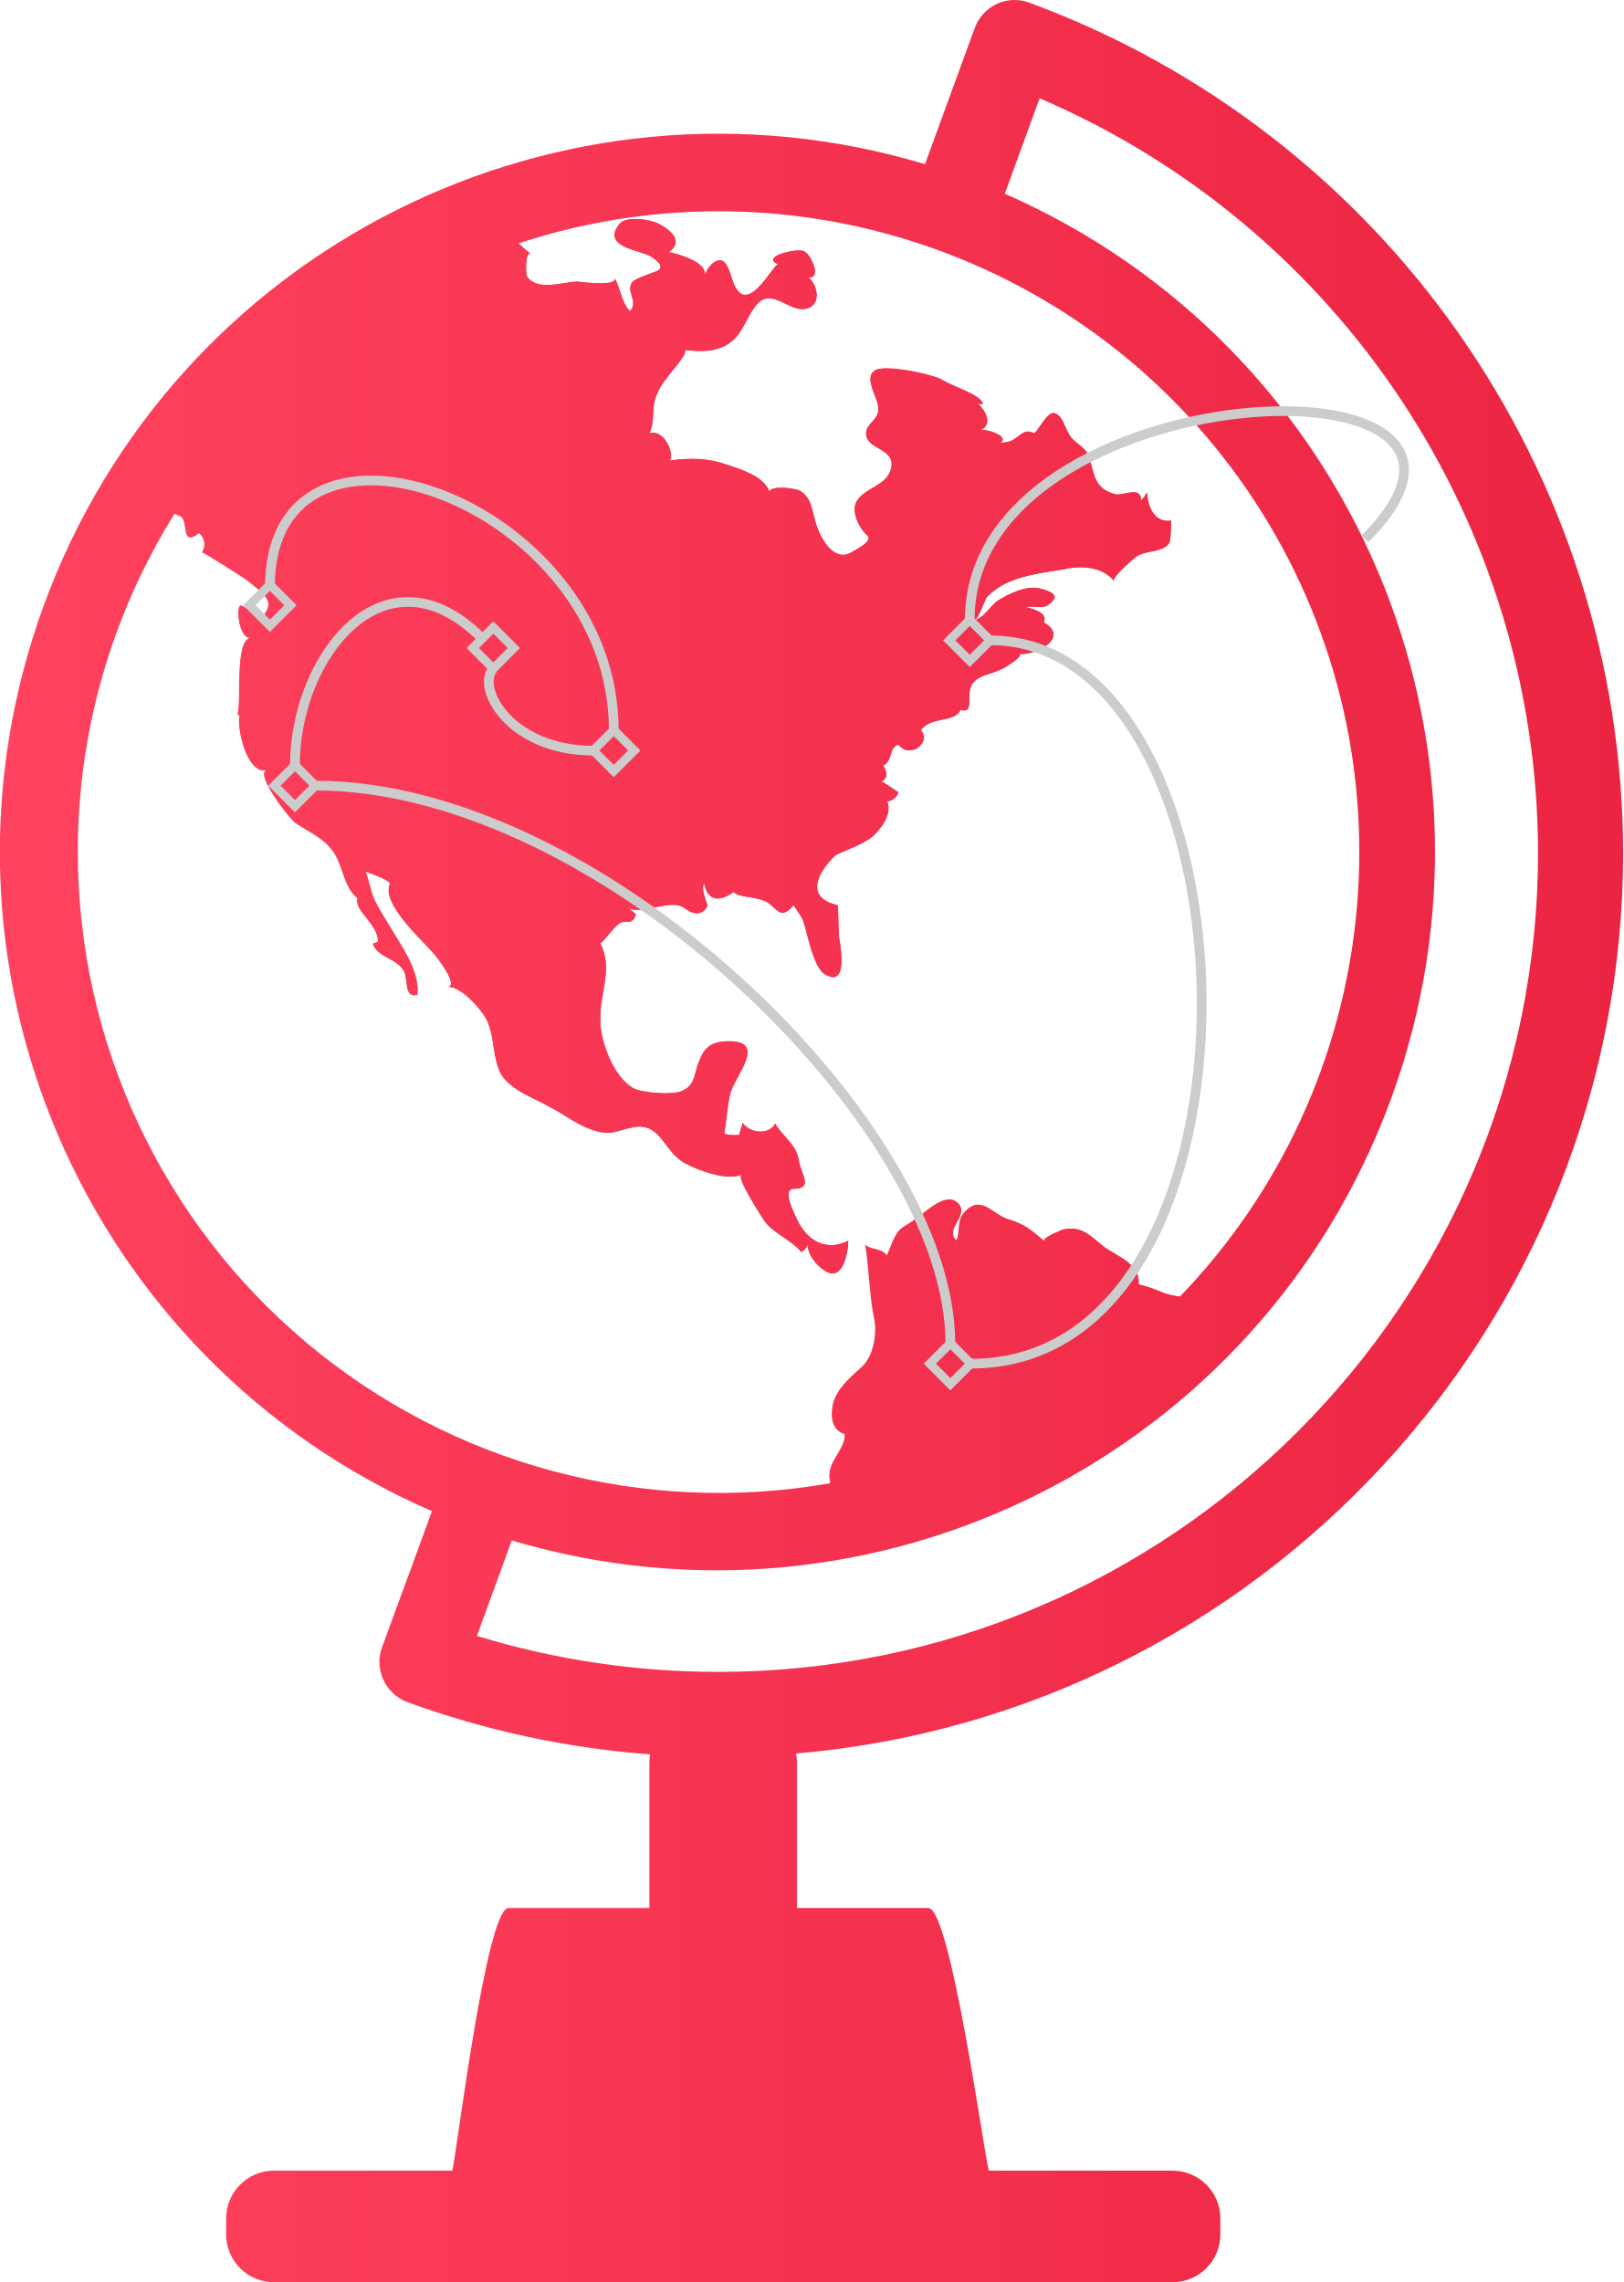
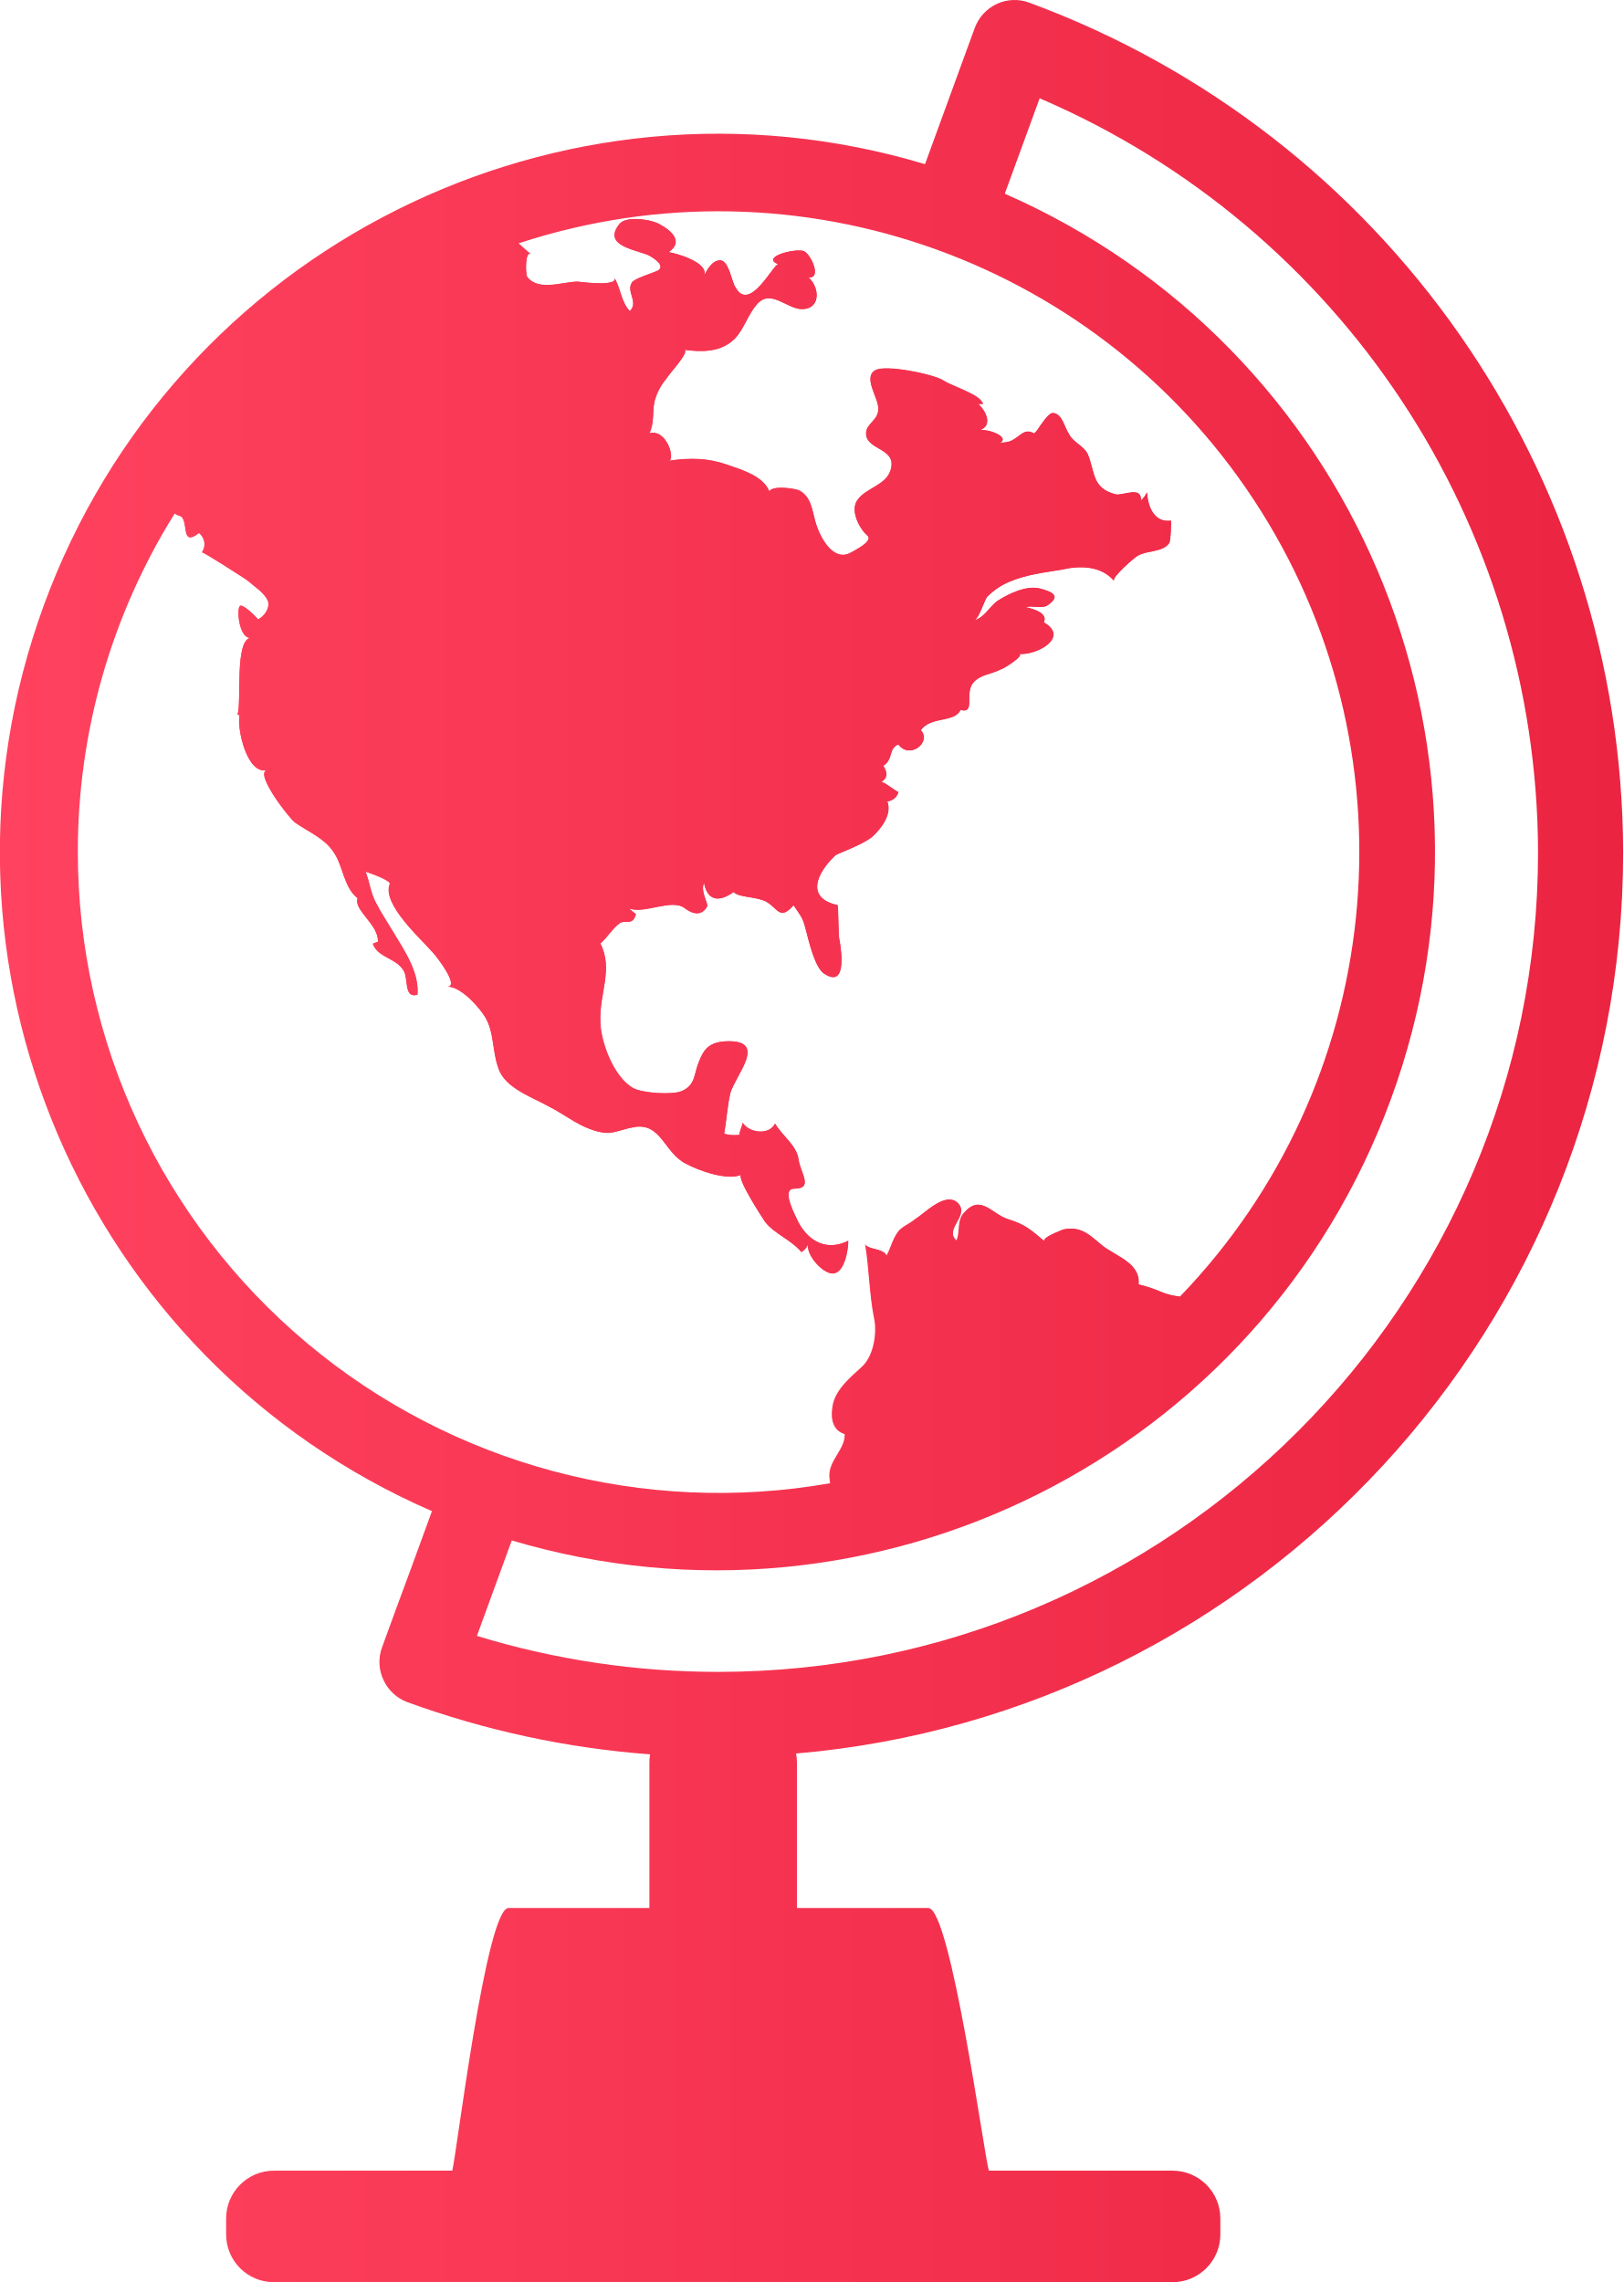
<svg xmlns="http://www.w3.org/2000/svg" xmlns:xlink="http://www.w3.org/1999/xlink" viewBox="0 0 335.15 471.23">
  <defs>
-     <style>.cls-1{fill:url(#linear-gradient);}.cls-2{fill:url(#linear-gradient-2);}.cls-3{fill:url(#linear-gradient-3);}.cls-10,.cls-4,.cls-5,.cls-6,.cls-7,.cls-8,.cls-9{fill:none;stroke-miterlimit:10;}.cls-10,.cls-4,.cls-5,.cls-6,.cls-7,.cls-8{stroke:#ccc;}.cls-4{stroke-width:1.8px;}.cls-5{stroke-width:1.8px;}.cls-6{stroke-width:1.8px;}.cls-7{stroke-width:1.8px;}.cls-8{stroke-width:1.8px;}.cls-9{stroke:#444445;stroke-width:10px;}.cls-10{stroke-width:2px;}</style>
+     <style>.cls-1{fill:url(#linear-gradient);}.cls-2{fill:url(#linear-gradient-2);}.cls-3{fill:url(#linear-gradient-3);}.cls-4{fill:none;stroke:#444445;stroke-miterlimit:10;stroke-width:10px;}</style>
    <linearGradient id="linear-gradient" x1="171.23" y1="276.99" x2="243.63" y2="276.99" gradientUnits="userSpaceOnUse">
      <stop offset="0" stop-color="#ff425f" />
      <stop offset="1" stop-color="#eb2441" />
    </linearGradient>
    <linearGradient id="linear-gradient-2" x1="36.05" y1="154.11" x2="241.77" y2="154.11" xlink:href="#linear-gradient" />
    <linearGradient id="linear-gradient-3" x1="0" y1="235.62" x2="335.15" y2="235.62" xlink:href="#linear-gradient" />
  </defs>
  <g id="Layer_2" data-name="Layer 2">
    <g id="Layer_1-2" data-name="Layer 1">
      <path class="cls-1" d="M243.63,267.75a132,132,0,0,1-72.26,38.52c-.08-.67-.13-1.24-.13-1.34-.21-3.36,3.34-5.69,3.16-8.82-2.33-.64-2.94-2.93-2.55-5.48.44-3.55,3.59-6.08,6.1-8.39s3.16-7.13,2.51-10.07c-1-5-1-10.32-1.86-15.33.21,1.26,3.77.82,4.4,2.51.83-1.47,1.25-3.37,2.29-4.84.86-1.25,2.33-1.65,3.59-2.73,2.08-1.25,6.53-6.08,9-3.15,2.08,2.54-3.15,5.27-.43,7.57.86-1.69,0-4.2,1.68-5.89,3.37-3.76,5.67.44,9,1.47,3.58,1.08,4.83,2.34,7.56,4.63-.86-.82,3.37-2.29,3.76-2.51,4-.86,5.69,1.47,8.42,3.56,2.93,2.11,7.57,3.57,7.13,7.76a30.45,30.45,0,0,1,5,1.69A14.86,14.86,0,0,0,243.63,267.75Z" />
      <path class="cls-2" d="M241.77,107.54s0,4-.39,4.63c-1.26,1.86-4.4,1.47-6.31,2.51-.64.21-5.66,4.63-5.06,5.26-2.71-3.15-7.12-3.15-10.7-2.32-3.77.64-7.35,1-10.89,2.51a14,14,0,0,0-4.64,3.15c-.62.83-1.61,4.39-2.62,4.81,2-.48,3.09-2.72,4.71-3.95,2.33-1.47,6.09-3.38,9-2.55,2.33.64,4.23,1.47,1.47,3.37-1.25.86-3.12,0-4.59.43,1.86.43,4.59,1.26,3.76,3.16,5.46,3.15-1.69,6.91-5.23,6.48,1.65.21-3.58,3.37-3.58,3.16-1.9,1.06-4.42,1.06-5.88,2.93-1.69,2.33.6,6.32-2.51,5.49-1.28,2.71-6.1,1.25-8.21,4.18,2.3,2.51-2.29,6.1-4.62,2.95-2.09.82-1,3.15-3.14,4.41.84,1.25,1,2.52-.44,3.36.44-.21,3,1.86,3.58,2.08a2.66,2.66,0,0,1-2.3,1.91c1,2.71-1.28,5.66-3.15,7.35-2.11,1.68-7,3.35-7.55,3.78-3.8,3.56-6.31,8.82.42,10.29.18,0,.18,6.92.4,7.14.43,2.51,1.47,9.86-2.95,7.13-2.07-1.05-3.36-6.93-4-9.26-.64-2.5-.86-2.5-2.51-5-2.76,3.16-3.15.83-5.48-.64-2.3-1.25-5.65-.83-6.92-2.08-3.15,2.3-5.44,1.65-6.09-1.9-.82,1.68.83,4.2.65,4.84-1.08,2.09-3,1.65-4.64.4-2.71-2.07-8.49,1.39-11.63,0,.3.18,1,.87,1.54,1.21-.62,2.54-2.09,1.07-3.34,1.89-1.47,1.05-2.75,3.16-4,4.2,2.72,5.26-.22,10.28,0,16,0,4.2,2.72,11.54,6.72,13.83,1.9,1.08,8.19,1.48,10.08.65,2.94-1.26,2.5-3.59,3.58-6.1,1-2.72,2.29-4,5.45-4.18,9-.43,2.12,6.91,1,10.71-.61,2.73-.82,5.87-1.26,8.38a7.91,7.91,0,0,0,3.17.22c0-.86.64-1.9.64-2.51,1.25,2.08,5.44,2.72,6.7.19,1.46,2.53,4.4,4.4,4.84,7.37s3.15,6.06-.86,6.06c-3,0,.42,5.91.86,7,2.29,4.18,6.08,5.87,10.27,3.76,0,1.68-.64,6.29-2.93,6.73-2,.37-5.76-3.64-5.36-6a3.44,3.44,0,0,1-1.38,1.6c-2.07-2.54-5.66-3.79-7.53-6.3-.43-.64-6.08-9.25-4.83-9.67-2.94,1.28-8.82-.83-11.55-2.31-4.43-2.29-5-8.38-10.49-7.55-3.8.64-4.83,2.11-9.25.42-2.94-1.06-5.48-3.14-8.41-4.61-3.33-1.91-9.22-3.81-10.51-8-1.25-3.36-.83-7.35-2.72-10.5-1.25-2.08-5-6.3-7.78-6.3,2.55,0-2.29-6.27-2.93-6.93-2.31-2.71-10.68-10.06-9-14.25.42-.65-4.2-2.33-5-2.55.83,2.11,1.05,4.42,2.08,6.31,1.08,2.12,2.33,4,3.59,6.09,2.29,3.8,5.44,8.39,5.05,13-2.76.86-1.9-3.15-2.76-4.8C82,197.82,78,197.82,77,194.88a10.28,10.28,0,0,1,1.05-.4c.2-3.58-5.06-6.52-4.2-9-2.94-2.33-2.94-6.74-5.05-9.67-1.87-2.73-5-4-7.75-5.88-1.07-.61-8.63-10.28-5.9-10.92-4.19,1.07-6.28-8.83-5.66-11.33,0,0-.4,0-.4-.21.82-2.51-.65-15.53,2.73-15.74-2.33.21-3-5.49-2.33-6.52.42-.83,3.58,2.29,3.79,2.72,1.25-.61,2.51-2.3,2.08-3.76-.61-1.69-2.94-3.16-4.4-4.42-.62-.41-9-5.87-9.25-5.69a2.92,2.92,0,0,0-.61-4c-4,3.15-1.9-2.93-4-3.55a3.48,3.48,0,0,1-1-.46A133,133,0,0,1,88.5,58h0a129.54,129.54,0,0,1,12.08-5.4c2.15-.83,4.32-1.61,6.52-2.32.73.68,1.54,1.44,2.52,2.2-1.16-.77-1.15,3.86-.77,4.69,2.33,3.12,7.38,1,10.49,1-.17,0,8.41,1.14,7.54-.75,1.29,2.07,1.38,5,3.18,6.84,1.9-1.9-.83-4,.43-5.88.43-.86,4.2-1.9,5.45-2.54,1.47-1.05-1-2.51-1.68-2.94-2.08-1.26-10.28-1.87-6.28-6.7,1.47-1.68,6.71-.86,8.4.22,2.29,1.25,4.83,3.55,1.68,5.66,1.47.2,8.38,2.11,7.34,4.84.65-1.27,1.69-3.16,3.36-3.16,1.87.21,2.31,4.62,3.17,5.67,2.93,5.25,7.95-5.24,8.81-4.84-3.8-1.47,3.34-3.34,5.24-2.73,1.47.64,3.79,5.66,1,5.45,2.33,2.12,2.54,6.73-1.65,6.52-2.94-.2-6.31-4.18-9-1-1.88,2.07-2.74,5.22-4.61,7.12-2.95,2.94-7,2.73-10.5,2.3,1.46.21-3.15,5.05-3.58,5.9A12,12,0,0,0,135.13,83c-.43,2.12,0,4.42-1.05,6.53,3.56-1.05,5.46,5.44,4,5.65,4.4-.61,8-.61,12.18.86,2.94,1,7.34,2.29,8.6,5.46.82-1.26,4.83-.65,6.1-.22,2.51,1.25,2.71,4,3.36,6.3.83,3.15,3.54,8.39,7.13,6.71.61-.4,5.24-2.51,3.56-3.76-1.65-1.48-3.56-5.27-1.87-7.34,1.68-2.34,5.66-2.95,6.7-5.89,1.68-4.84-5-4.2-5-7.77,0-2.11,2.73-2.72,2.51-5.27,0-2.09-3.15-6.28-.64-7.74,2.11-1.29,12.18.82,14.08,2.08s7.77,2.93,8.17,4.84h-1c1.69,1.46,3.15,4.62.21,5.44,1.8-.38,6.82,1.49,4.07,2.74,1-.33,2-.09,3.07-.83,1.47-.83,2.32-2.31,4.19-1.26.42.21,2.75-4.41,4-4.2,1.87.22,2.3,2.95,3.16,4.2.82,1.89,3.15,2.51,4,4.4,1.45,3.58.82,6.92,5.65,8.18,1.47.42,5.46-1.87,5.28,1.28a4.77,4.77,0,0,0,1.25-1.68C237,104.61,238.23,108,241.77,107.54Z" />
      <path class="cls-3" d="M335.15,176A187.44,187.44,0,0,0,212.53.55a8.68,8.68,0,0,0-6.71.26,8.84,8.84,0,0,0-4.54,4.94l-3.19,8.72-2.65,7.26L191,33.9A148.36,148.36,0,0,0,89.19,312.05l-4.44,12.16L82,331.64l-3.13,8.57a8.75,8.75,0,0,0,.3,6.7,8.86,8.86,0,0,0,4.93,4.58,186.75,186.75,0,0,0,50.14,10.78,9.44,9.44,0,0,0-.15,1.61V394H105c-4.63,0-10.81,51.53-11.62,54.24H56.56a9.87,9.87,0,0,0-9.87,9.87v3.29a9.86,9.86,0,0,0,9.87,9.87H242.11a9.87,9.87,0,0,0,9.87-9.87v-3.29a9.87,9.87,0,0,0-9.87-9.87H204.18c-.91-2.71-7.87-54.24-12.5-54.24H164.55V363.88a10.43,10.43,0,0,0-.17-1.78C259.9,353.94,335.15,273.59,335.15,176ZM16.07,176a131.7,131.7,0,0,1,20-69.95,3.48,3.48,0,0,0,1,.46c2.08.62,0,6.7,4,3.55a2.92,2.92,0,0,1,.61,4c.22-.18,8.63,5.28,9.25,5.69,1.46,1.26,3.79,2.73,4.4,4.42.43,1.46-.83,3.15-2.08,3.76-.21-.43-3.37-3.55-3.79-2.72-.62,1,0,6.73,2.33,6.52-3.38.21-1.91,13.23-2.73,15.74,0,.21.4.21.4.21-.62,2.5,1.47,12.4,5.66,11.33-2.73.64,4.83,10.31,5.9,10.92,2.73,1.9,5.88,3.15,7.75,5.88,2.11,2.93,2.11,7.34,5.05,9.67-.86,2.51,4.4,5.45,4.2,9a10.28,10.28,0,0,0-1.05.4c1.05,2.94,5,2.94,6.49,5.7.86,1.65,0,5.66,2.76,4.8.39-4.62-2.76-9.21-5.05-13-1.26-2.11-2.51-4-3.59-6.09-1-1.89-1.25-4.2-2.08-6.31.83.22,5.45,1.9,5,2.55-1.65,4.19,6.72,11.54,9,14.25.64.66,5.48,6.93,2.93,6.93,2.77,0,6.53,4.22,7.78,6.3,1.89,3.15,1.47,7.14,2.72,10.5,1.29,4.19,7.18,6.09,10.51,8,2.93,1.47,5.47,3.55,8.41,4.61,4.42,1.69,5.45.22,9.25-.42,5.44-.83,6.06,5.26,10.49,7.55,2.73,1.48,8.61,3.59,11.55,2.31-1.25.42,4.4,9,4.83,9.67,1.87,2.51,5.46,3.76,7.53,6.3a3.44,3.44,0,0,0,1.38-1.6c-.4,2.37,3.33,6.38,5.36,6,2.29-.44,2.93-5.05,2.93-6.73-4.19,2.11-8,.42-10.27-3.76-.44-1.05-3.81-7-.86-7,4,0,1.28-3.12.86-6.06s-3.38-4.84-4.84-7.37c-1.26,2.53-5.45,1.89-6.7-.19,0,.61-.64,1.65-.64,2.51a7.91,7.91,0,0,1-3.17-.22c.44-2.51.65-5.65,1.26-8.38,1.08-3.8,8-11.14-1-10.71-3.16.21-4.41,1.46-5.45,4.18-1.08,2.51-.64,4.84-3.58,6.1-1.89.83-8.18.43-10.08-.65-4-2.29-6.72-9.63-6.72-13.83-.22-5.7,2.72-10.72,0-16,1.25-1,2.53-3.15,4-4.2,1.25-.82,2.72.65,3.34-1.89-.53-.34-1.24-1-1.54-1.21,3.14,1.35,8.92-2.11,11.63,0,1.69,1.25,3.56,1.69,4.64-.4.18-.64-1.47-3.16-.65-4.84.65,3.55,2.94,4.2,6.09,1.9,1.27,1.25,4.62.83,6.92,2.08,2.33,1.47,2.72,3.8,5.48.64,1.65,2.51,1.87,2.51,2.51,5,.61,2.33,1.9,8.21,4,9.26,4.42,2.73,3.38-4.62,2.95-7.13-.22-.22-.22-7.14-.4-7.14-6.73-1.47-4.22-6.73-.42-10.29.6-.43,5.44-2.1,7.55-3.78,1.87-1.69,4.19-4.64,3.15-7.35a2.66,2.66,0,0,0,2.3-1.91c-.62-.22-3.14-2.29-3.58-2.08,1.49-.84,1.28-2.11.44-3.36,2.1-1.26,1-3.59,3.14-4.41,2.33,3.15,6.92-.44,4.62-2.95,2.11-2.93,6.93-1.47,8.21-4.18,3.11.83.82-3.16,2.51-5.49,1.46-1.87,4-1.87,5.88-2.93,0,.21,5.23-2.95,3.58-3.16,3.54.43,10.69-3.33,5.23-6.48.83-1.9-1.9-2.73-3.76-3.16,1.47-.43,3.34.43,4.59-.43,2.76-1.9.86-2.73-1.47-3.37-2.94-.83-6.7,1.08-9,2.55-1.62,1.23-2.69,3.47-4.71,3.95,1-.42,2-4,2.62-4.81a14,14,0,0,1,4.64-3.15c3.54-1.47,7.12-1.87,10.89-2.51,3.58-.83,8-.83,10.7,2.32-.6-.63,4.42-5.05,5.06-5.26,1.91-1,5-.65,6.31-2.51.39-.65.39-4.63.39-4.63-3.54.44-4.79-2.93-5-5.87a4.77,4.77,0,0,1-1.25,1.68c.18-3.15-3.81-.86-5.28-1.28-4.83-1.26-4.2-4.6-5.65-8.18-.83-1.89-3.16-2.51-4-4.4-.86-1.25-1.29-4-3.16-4.2-1.26-.21-3.59,4.41-4,4.2-1.87-1.05-2.72.43-4.19,1.26-1.1.74-2,.5-3.07.83,2.75-1.25-2.27-3.12-4.07-2.74,2.94-.82,1.48-4-.21-5.44h1c-.4-1.91-6.27-3.59-8.17-4.84s-12-3.37-14.08-2.08c-2.51,1.46.64,5.65.64,7.74.22,2.55-2.51,3.16-2.51,5.27,0,3.57,6.7,2.93,5,7.77-1,2.94-5,3.55-6.7,5.89-1.69,2.07.22,5.86,1.87,7.34,1.68,1.25-2.95,3.36-3.56,3.76-3.59,1.68-6.3-3.56-7.13-6.71-.65-2.32-.85-5.05-3.36-6.3-1.27-.43-5.28-1-6.1.22-1.26-3.17-5.66-4.42-8.6-5.46-4.19-1.47-7.78-1.47-12.18-.86,1.47-.21-.43-6.7-4-5.65,1.05-2.11.62-4.41,1.05-6.53a12,12,0,0,1,2.51-4.81c.43-.85,5-5.69,3.58-5.9,3.54.43,7.55.64,10.5-2.3,1.87-1.9,2.73-5.05,4.61-7.12,2.73-3.15,6.1.83,9,1,4.19.21,4-4.4,1.65-6.52,2.76.21.44-4.81-1-5.45-1.9-.61-9,1.26-5.24,2.73-.86-.4-5.88,10.09-8.81,4.84-.86-1.05-1.3-5.46-3.17-5.67-1.67,0-2.71,1.89-3.36,3.16,1-2.73-5.87-4.64-7.34-4.84,3.15-2.11.61-4.41-1.68-5.66-1.69-1.08-6.93-1.9-8.4-.22-4,4.83,4.2,5.44,6.28,6.7.64.43,3.15,1.89,1.68,2.94-1.25.64-5,1.68-5.45,2.54-1.26,1.87,1.47,4-.43,5.88-1.8-1.81-1.89-4.77-3.18-6.84.87,1.89-7.71.75-7.54.75-3.11,0-8.16,2.08-10.49-1-.38-.83-.39-5.46.77-4.69-1-.76-1.79-1.52-2.52-2.2A132.3,132.3,0,0,1,243.63,267.75a14.86,14.86,0,0,1-3.51-.84,30.45,30.45,0,0,0-5-1.69c.44-4.19-4.2-5.65-7.13-7.76-2.73-2.09-4.41-4.42-8.42-3.56-.39.22-4.62,1.69-3.76,2.51-2.73-2.29-4-3.55-7.56-4.63-3.37-1-5.67-5.23-9-1.47-1.68,1.69-.82,4.2-1.68,5.89-2.72-2.3,2.51-5,.43-7.57-2.5-2.93-6.95,1.9-9,3.15-1.26,1.08-2.73,1.48-3.59,2.73-1,1.47-1.46,3.37-2.29,4.84-.63-1.69-4.19-1.25-4.4-2.51.82,5,.82,10.29,1.86,15.33.65,2.94,0,7.75-2.51,10.07s-5.66,4.84-6.1,8.39c-.39,2.55.22,4.84,2.55,5.48.18,3.13-3.37,5.46-3.16,8.82,0,.1.05.67.13,1.34A132.38,132.38,0,0,1,16.07,176ZM148.33,345.24a169.91,169.91,0,0,1-49.86-7.43l.06-.15,2.7-7.4,4.44-12.16A148.36,148.36,0,0,0,207.47,40l4.45-12.18,2.64-7.23.11-.29A169.85,169.85,0,0,1,317.58,176C317.58,269.33,241.67,345.24,148.33,345.24Z" />
-       <rect class="cls-4" x="57.9" y="159.23" width="6" height="6" transform="translate(218.68 233.89) rotate(135)" />
-       <rect class="cls-5" x="98.86" y="130.81" width="6" height="6" transform="translate(268.5 156.41) rotate(135)" />
-       <rect class="cls-6" x="123.73" y="151.98" width="6" height="6" transform="translate(325.93 174.96) rotate(135)" />
-       <rect class="cls-6" x="52.73" y="121.98" width="6" height="6" transform="translate(183.51 173.95) rotate(135)" />
-       <rect class="cls-7" x="197.23" y="129.23" width="6" height="6" transform="translate(435.32 84.15) rotate(135)" />
-       <rect class="cls-8" x="193.23" y="278.6" width="6" height="6" transform="translate(534.11 341.96) rotate(135)" />
-       <path class="cls-9" d="M164.67,58.66" />
-       <path class="cls-10" d="M60.9,158c0-22.43,18.6-46.22,38.68-26.14" />
-       <path class="cls-10" d="M101.86,138.05C98.23,142,105.24,155,122.49,155" />
-       <path class="cls-10" d="M65.14,162.23c59.33,0,131.09,70.62,131.09,115.12" />
-       <path class="cls-10" d="M200.47,281.6c65.25,0,60.5-149.37,4-149.37" />
-       <path class="cls-10" d="M200.23,128c0-51.33,121.59-56.7,81.62-16.74" />
-       <path class="cls-10" d="M126.73,150.74c0-47.34-71-72.35-71-29.51" />
+       <path class="cls-4" d="M164.67,58.66" />
    </g>
  </g>
</svg>
